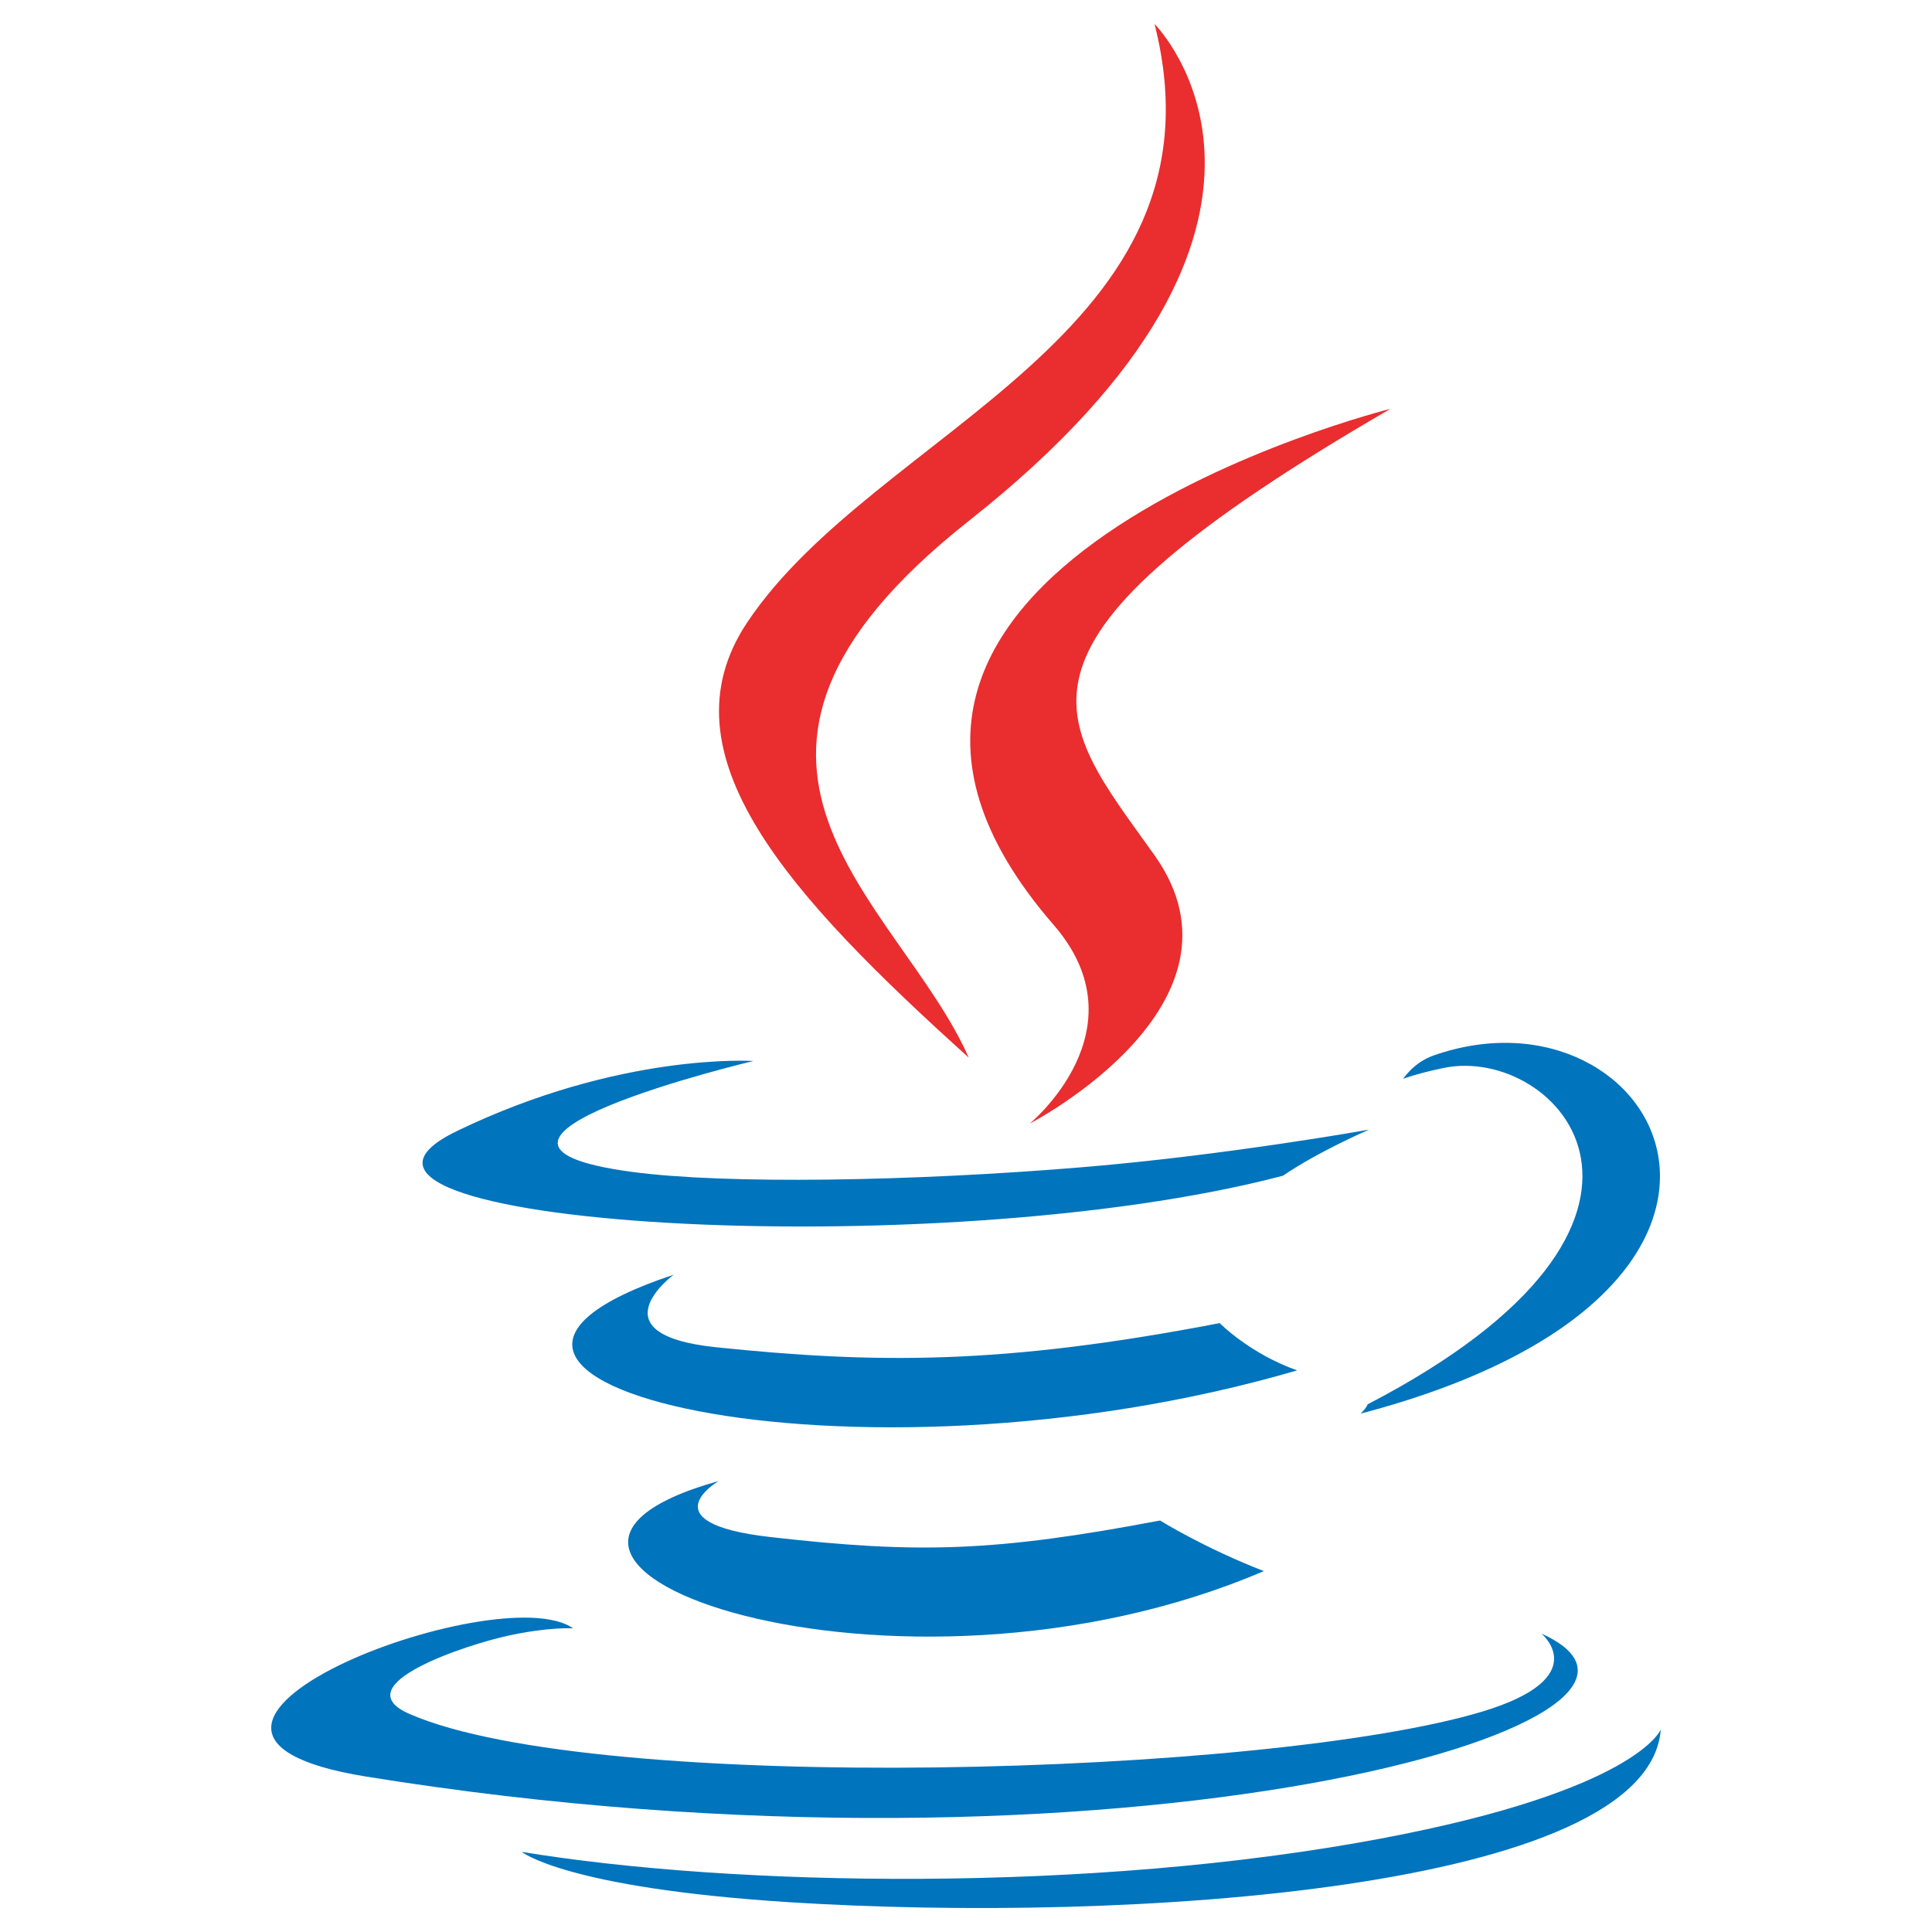
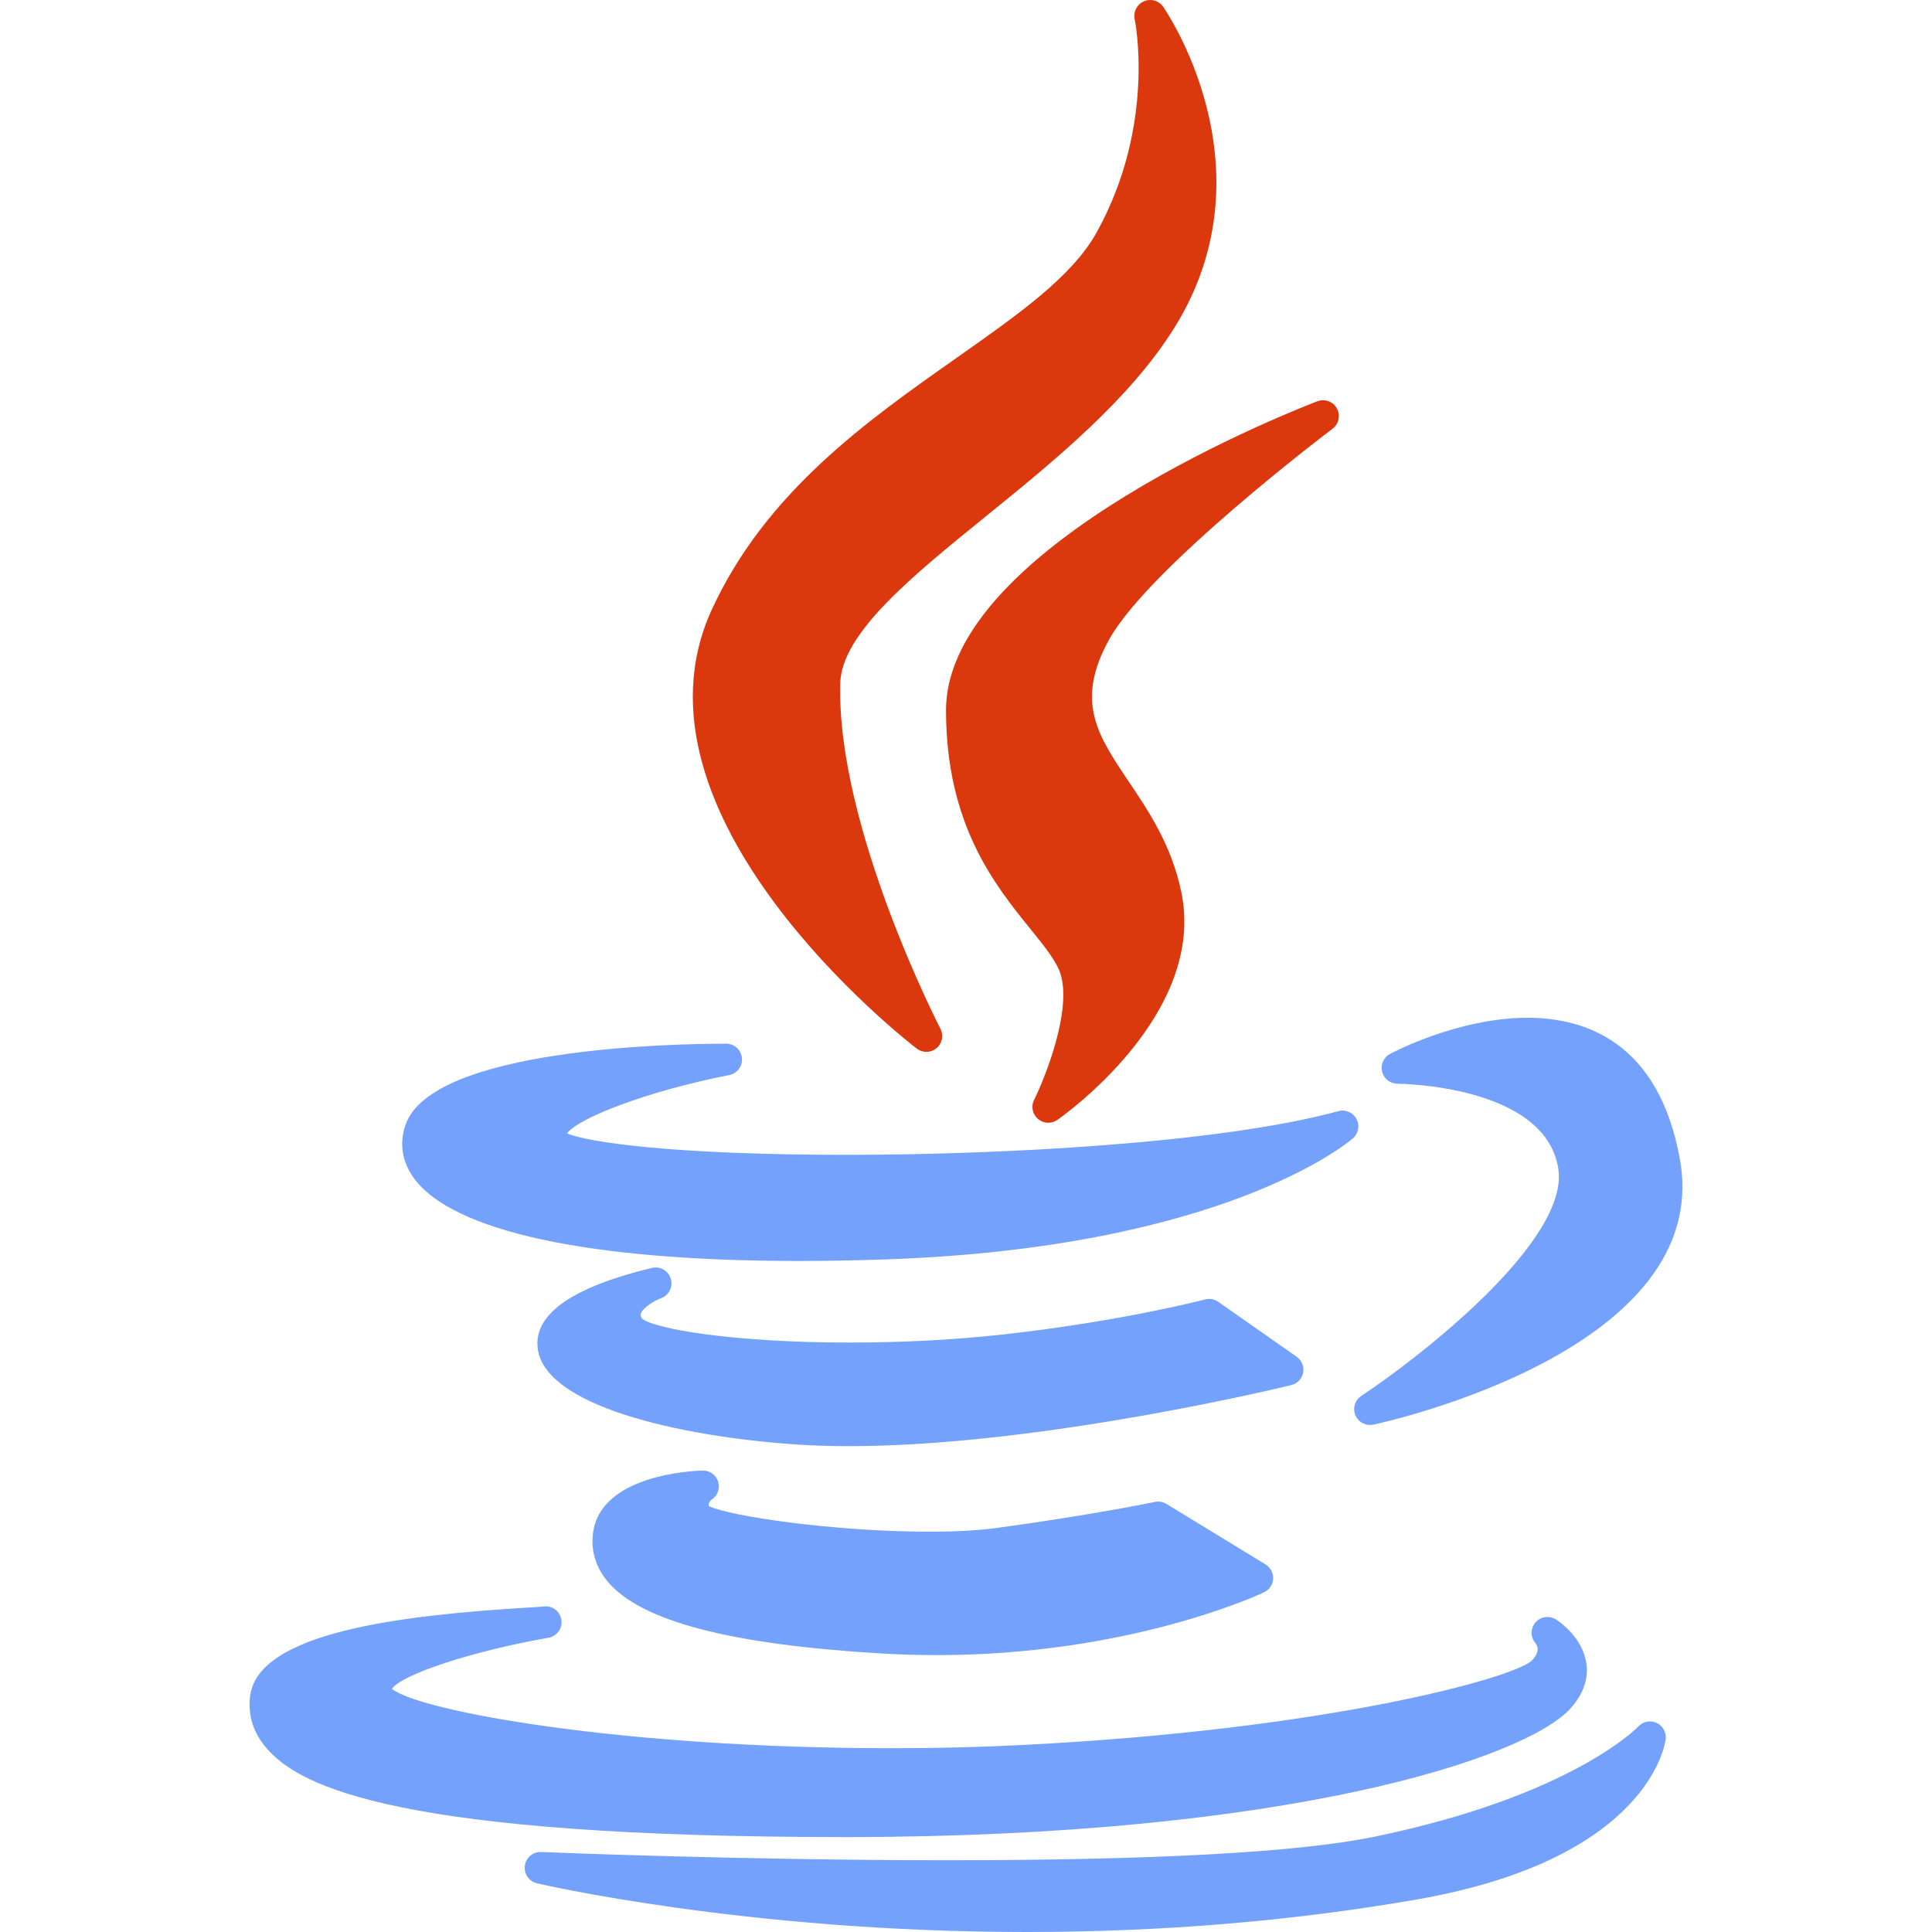
- <svg xmlns="http://www.w3.org/2000/svg" viewBox="0 0 128 128">
-   <path fill="#0074BD" d="M47.617 98.12s-4.767 2.774 3.397 3.71c9.892 1.13 14.947.968 25.845-1.092 0 0 2.871 1.795 6.873 3.351-24.439 10.47-55.308-.607-36.115-5.969zm-2.988-13.665s-5.348 3.959 2.823 4.805c10.567 1.091 18.91 1.18 33.354-1.6 0 0 1.993 2.025 5.132 3.131-29.542 8.64-62.446.68-41.309-6.336z" />
-   <path fill="#EA2D2E" d="M69.802 61.271c6.025 6.935-1.58 13.17-1.58 13.17s15.289-7.891 8.269-17.777c-6.559-9.215-11.587-13.792 15.635-29.58 0 .001-42.731 10.67-22.324 34.187z" />
-   <path fill="#0074BD" d="M102.123 108.229s3.529 2.91-3.888 5.159c-14.102 4.272-58.706 5.56-71.094.171-4.451-1.938 3.899-4.625 6.526-5.192 2.739-.593 4.303-.485 4.303-.485-4.953-3.487-32.013 6.85-13.743 9.815 49.821 8.076 90.817-3.637 77.896-9.468zM49.912 70.294s-22.686 5.389-8.033 7.348c6.188.828 18.518.638 30.011-.326 9.39-.789 18.813-2.474 18.813-2.474s-3.308 1.419-5.704 3.053c-23.042 6.061-67.544 3.238-54.731-2.958 10.832-5.239 19.644-4.643 19.644-4.643zm40.697 22.747c23.421-12.167 12.591-23.86 5.032-22.285-1.848.385-2.677.72-2.677.72s.688-1.079 2-1.543c14.953-5.255 26.451 15.503-4.823 23.725 0-.002.359-.327.468-.617z" />
-   <path fill="#EA2D2E" d="M76.491 1.587S89.459 14.563 64.188 34.51c-20.266 16.006-4.621 25.13-.007 35.559-11.831-10.673-20.509-20.07-14.688-28.815C58.041 28.42 81.722 22.195 76.491 1.587z" />
-   <path fill="#0074BD" d="M52.214 126.021c22.476 1.437 57-.8 57.817-11.436 0 0-1.571 4.032-18.577 7.231-19.186 3.612-42.854 3.191-56.887.874 0 .001 2.875 2.381 17.647 3.331z" />
+ <svg xmlns="http://www.w3.org/2000/svg" version="1.1" id="Layer_1" x="0px" y="0px" viewBox="0 0 511.998 511.998" style="enable-background:new 0 0 511.998 511.998;" xml:space="preserve">
+   <g>
+     <path style="fill:#DB380E;" d="M253.464,94.869c-23.658,16.639-50.471,35.498-64.838,66.699   c-24.954,54.435,51.062,113.812,54.311,116.313c0.755,0.581,1.659,0.871,2.56,0.871c0.957,0,1.915-0.327,2.693-0.979   c1.509-1.262,1.937-3.406,1.031-5.152c-0.275-0.53-27.561-53.53-26.547-91.552c0.359-13.243,18.892-28.266,38.512-44.171   c17.97-14.568,38.34-31.079,50.258-50.394c26.164-42.516-2.916-84.322-3.213-84.74c-1.155-1.622-3.287-2.209-5.11-1.41   c-1.821,0.804-2.83,2.773-2.414,4.72c0.059,0.277,5.714,27.923-10.022,56.406C284.203,73.25,269.959,83.268,253.464,94.869z" />
+     <path style="fill:#DB380E;" d="M353.137,113.617c1.669-1.257,2.159-3.55,1.15-5.38c-1.011-1.83-3.211-2.637-5.165-1.895   c-4.019,1.528-98.416,37.915-98.416,81.88c0,30.307,12.946,46.317,22.399,58.009c3.708,4.586,6.909,8.546,7.964,11.927   c2.97,9.743-4.066,27.353-7.025,33.317c-0.853,1.714-0.435,3.792,1.016,5.044c0.784,0.677,1.763,1.021,2.743,1.021   c0.834,0,1.672-0.248,2.396-0.752c1.623-1.128,39.667-28.026,32.844-60.433c-2.542-12.318-8.595-21.318-13.936-29.26   c-8.274-12.305-14.25-21.193-5.184-37.609C304.545,150.338,352.65,113.981,353.137,113.617z" />
+   </g>
+   <g>
+     <path style="fill:#73A1FB;" d="M107.418,298.236c-1.618,4.845-0.854,9.651,2.207,13.903c10.233,14.207,46.48,22.029,102.068,22.029   c0.003,0,0.005,0,0.007,0c7.532,0,15.484-0.148,23.629-0.44c88.875-3.181,121.839-30.869,123.199-32.046   c1.482-1.283,1.878-3.419,0.957-5.147c-0.922-1.727-2.909-2.595-4.808-2.072c-31.301,8.546-89.748,11.58-130.288,11.58   c-45.363,0-68.465-3.268-74.121-5.681c2.902-3.985,20.802-11.101,42.983-15.464c2.12-0.416,3.577-2.374,3.367-4.524   s-2.016-3.79-4.177-3.79C179.439,276.584,114.234,277.628,107.418,298.236z" />
+     <path style="fill:#73A1FB;" d="M404.812,269.718c-18.331,0-35.714,9.188-36.446,9.577c-1.695,0.908-2.555,2.852-2.09,4.72   c0.467,1.865,2.144,3.176,4.067,3.178c0.389,0,39.102,0.317,42.608,22.436c3.106,19.082-36.629,50-52.202,60.304   c-1.682,1.113-2.335,3.263-1.554,5.123c0.665,1.583,2.206,2.573,3.868,2.573c0.29,0,0.584-0.03,0.876-0.092   c3.696-0.791,90.406-19.899,81.238-70.384C439.584,276.213,420.138,269.718,404.812,269.718z" />
+     <path style="fill:#73A1FB;" d="M345.347,363.755c0.302-1.617-0.371-3.262-1.717-4.207l-20.791-14.563   c-1.014-0.71-2.295-0.933-3.485-0.618c-0.217,0.055-21.959,5.771-53.525,9.276c-12.528,1.405-26.56,2.147-40.582,2.147   c-31.558,0-52.192-3.708-55.197-6.428c-0.398-0.764-0.272-1.111-0.201-1.304c0.546-1.518,3.472-3.322,5.358-4.036   c2.083-0.771,3.206-3.033,2.558-5.157c-0.646-2.127-2.837-3.378-4.999-2.859c-20.856,5.033-31.054,12.071-30.312,20.918   c1.318,15.686,37.65,23.737,68.365,25.865c4.417,0.302,9.194,0.455,14.195,0.455c0.003,0,0.005,0,0.008,0   c51.074,0,116.55-16.025,117.204-16.188C343.825,366.666,345.044,365.375,345.347,363.755z" />
+     <path style="fill:#73A1FB;" d="M188.602,397.419c1.575-1.024,2.273-2.971,1.714-4.764c-0.557-1.793-2.234-2.971-4.118-2.946   c-2.795,0.074-27.349,1.182-29.068,16.815c-0.52,4.672,0.818,8.941,3.979,12.686c8.816,10.448,32.614,16.658,72.741,18.984   c4.747,0.285,9.569,0.428,14.334,0.428c51.015,0,85.373-15.973,86.812-16.653c1.395-0.66,2.315-2.031,2.397-3.571   s-0.687-3.001-2.003-3.806l-26.275-16.04c-0.912-0.556-2.003-0.74-3.043-0.527c-0.166,0.035-16.849,3.495-42.026,6.913   c-4.764,0.648-10.73,0.977-17.73,0.977c-25.15,0-53.124-4.109-58.489-6.8C187.749,398.613,187.848,397.975,188.602,397.419z" />
+     <path style="fill:#73A1FB;" d="M224.408,486.85c116.854-0.099,179.571-20.88,191.653-33.957c4.277-4.626,4.739-9.006,4.376-11.867   c-0.898-7.04-7.311-11.35-8.038-11.818c-1.754-1.128-4.108-0.833-5.476,0.745c-1.365,1.578-1.397,3.884-0.027,5.461   c0.737,0.948,1.163,2.535-0.992,4.692c-4.83,4.511-53.545,18.204-134.656,22.318c-11.111,0.577-22.765,0.871-34.636,0.873   c-72.623,0-125.772-9.948-132.749-15.744c2.689-3.864,21.489-10.037,41.482-13.529c2.253-0.393,3.775-2.516,3.426-4.776   c-0.349-2.259-2.432-3.814-4.709-3.519c-0.564,0.077-2.478,0.191-4.694,0.327c-32.988,2.014-71.109,6.503-73.098,23.5   c-0.604,5.179,0.935,9.881,4.576,13.973c8.909,10.01,34.516,23.319,153.558,23.319C224.406,486.85,224.406,486.85,224.408,486.85z" />
+     <path style="fill:#73A1FB;" d="M439.013,456.578c-1.652-0.764-3.604-0.378-4.836,0.952c-0.171,0.185-17.74,18.556-70.564,29.344   c-20.223,4.052-58.183,6.107-112.826,6.107c-54.745,0-106.838-2.154-107.357-2.176c-2.176-0.106-4.037,1.476-4.333,3.618   c-0.297,2.14,1.083,4.158,3.184,4.658c0.542,0.128,55.135,12.918,129.779,12.918c35.801,0,70.639-2.907,103.548-8.645   c61.361-10.757,65.657-41.183,65.81-42.473C441.632,459.078,440.662,457.342,439.013,456.578z" />
+   </g>
+   <g>
+ </g>
+   <g>
+ </g>
+   <g>
+ </g>
+   <g>
+ </g>
+   <g>
+ </g>
+   <g>
+ </g>
+   <g>
+ </g>
+   <g>
+ </g>
+   <g>
+ </g>
+   <g>
+ </g>
+   <g>
+ </g>
+   <g>
+ </g>
+   <g>
+ </g>
+   <g>
+ </g>
+   <g>
+ </g>
</svg>
